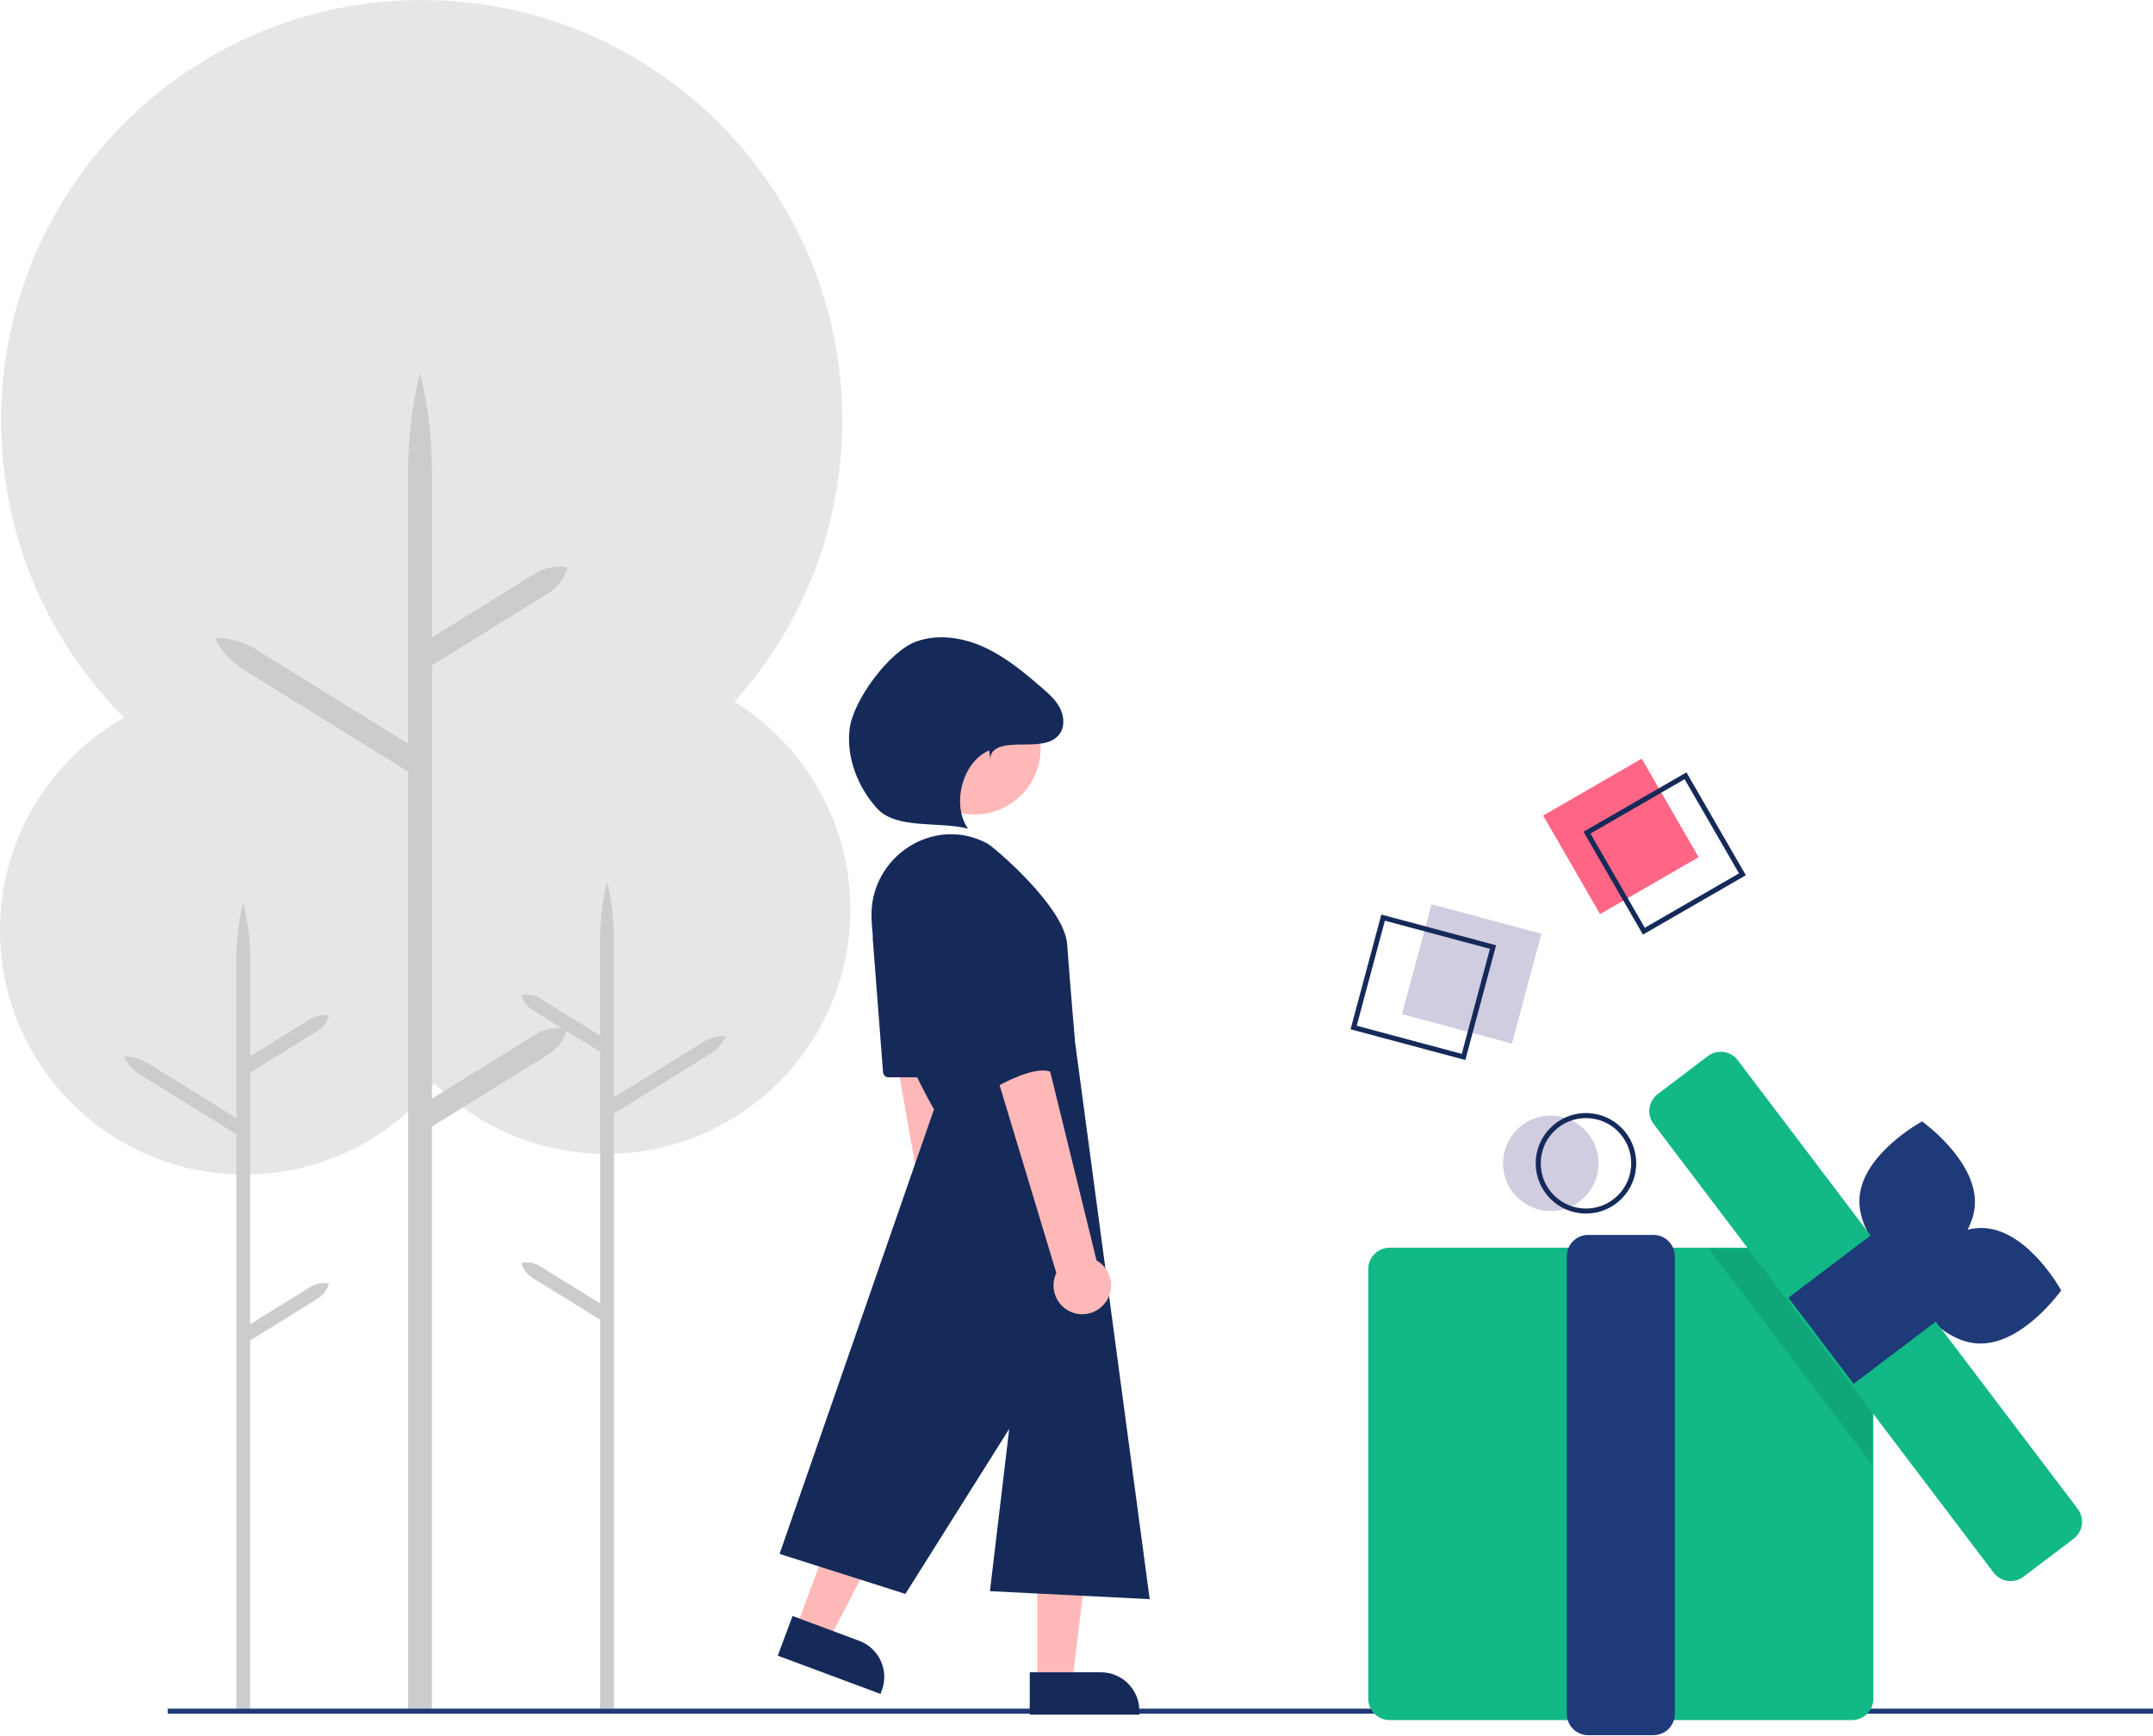
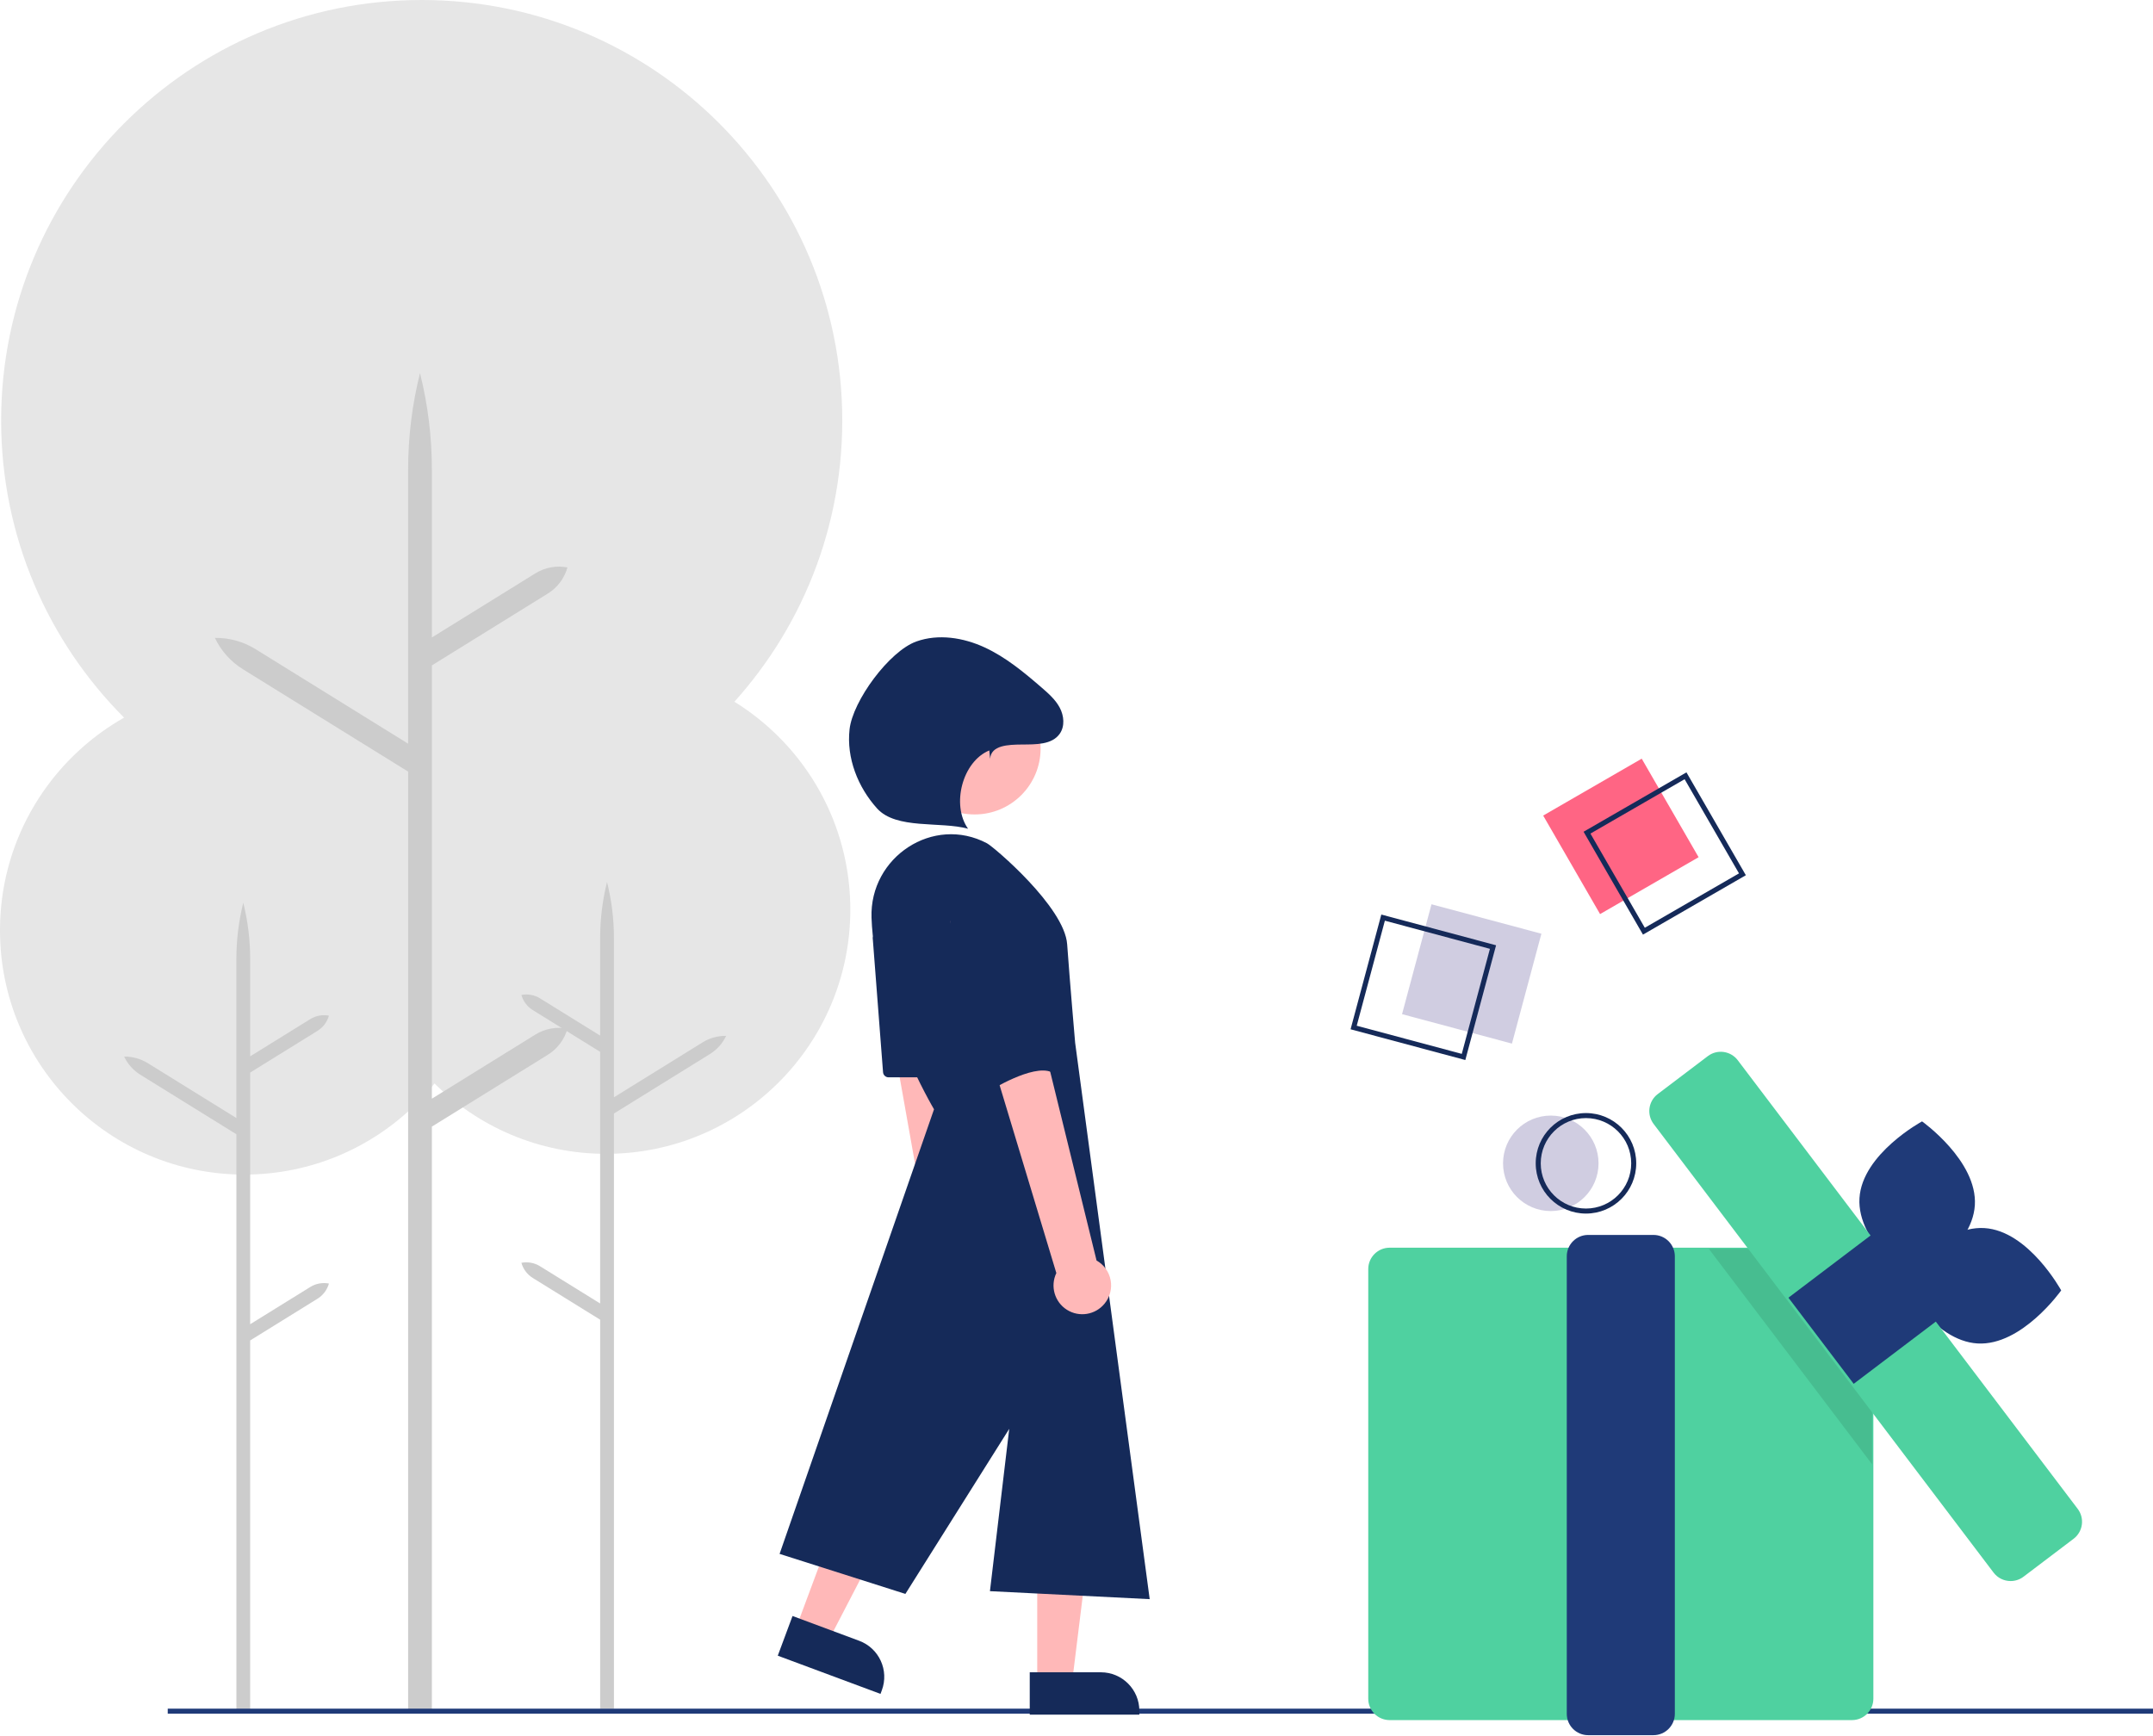
<svg xmlns="http://www.w3.org/2000/svg" id="b2cac8c7-99a7-498b-9b00-d1bcd66eb524" data-name="Layer 1" viewBox="0 0 856.746 690.553">
  <circle cx="241.167" cy="361.995" r="97.2" fill="#e6e6e6" />
  <path d="M386.532,608.657l23.91,14.816V523.321L383.642,506.714a10.396,10.396,0,0,1-4.536-6.039h0a10.396,10.396,0,0,1,7.427,1.374l23.91,14.816V478.03a91.89,91.89,0,0,1,2.744-22.286,91.887,91.887,0,0,1,2.744,22.286v63.387l35.274-21.858a17.286,17.286,0,0,1,9.389-2.59,17.287,17.287,0,0,1-6.498,7.254l-38.164,23.649V784.724h-5.487V629.928L383.642,613.321a10.396,10.396,0,0,1-4.536-6.039h0A10.396,10.396,0,0,1,386.532,608.657Z" transform="translate(-171.6269 -104.7236)" fill="#ccc" />
  <circle cx="97.2" cy="370.247" r="97.2" fill="#e6e6e6" />
  <path d="M295.089,616.91,271.179,631.726V531.574l26.8-16.607a10.396,10.396,0,0,0,4.536-6.039h0a10.396,10.396,0,0,0-7.427,1.374l-23.91,14.816V486.283a91.889,91.889,0,0,0-2.744-22.286,91.888,91.888,0,0,0-2.744,22.286v63.387L230.418,527.812a17.286,17.286,0,0,0-9.389-2.59,17.287,17.287,0,0,0,6.498,7.254l38.164,23.649V785.247H271.179V638.181l26.8-16.607a10.396,10.396,0,0,0,4.536-6.039h0A10.396,10.396,0,0,0,295.089,616.91Z" transform="translate(-171.6269 -104.7236)" fill="#ccc" />
  <circle cx="167.808" cy="167.355" r="167.355" fill="#e6e6e6" />
  <path d="M384.651,516.46l-41.167,25.51V369.534l46.143-28.593a17.899,17.899,0,0,0,7.81-10.397l0-0h-0a17.9,17.9,0,0,0-12.787,2.366l-41.167,25.51V291.555a158.211,158.211,0,0,0-4.724-38.371,158.208,158.208,0,0,0-4.724,38.371v109.137L273.304,363.057a29.763,29.763,0,0,0-16.165-4.46,29.763,29.763,0,0,0,11.188,12.49l65.709,40.718V785.614h9.447V553.084L389.627,524.491a17.899,17.899,0,0,0,7.811-10.397l0-0h-0A17.9,17.9,0,0,0,384.651,516.46Z" transform="translate(-171.6269 -104.7236)" fill="#ccc" />
  <rect x="66.746" y="680" width="790" height="2" fill="#1f3a78" />
  <rect x="793.994" y="414.943" width="45.274" height="45.274" transform="translate(-281.0094 362.2168) rotate(-30)" fill="#ff6584" />
  <path d="M825.415,476.676l-23.638-40.941,40.941-23.637,23.638,40.942Zm-20.905-40.209,21.638,37.477L863.624,452.306l-21.638-37.477Z" transform="translate(-171.6269 -104.7236)" fill="#152a59" />
  <circle cx="617.108" cy="462.969" r="19" fill="#d0cde1" />
  <path d="M802.735,587.692a20,20,0,1,1,20-20A20,20,0,0,1,802.735,587.692Zm0-38a18,18,0,1,0,18,18A18,18,0,0,0,802.735,549.692Z" transform="translate(-171.6269 -104.7236)" fill="#152a59" />
-   <path d="M908.597,789.272h-184a8.51,8.51,0,0,1-8.5-8.5v-171a8.51,8.51,0,0,1,8.5-8.5h184a8.51,8.51,0,0,1,8.5,8.5v171A8.51,8.51,0,0,1,908.597,789.272Z" transform="translate(-171.6269 -104.7236)" fill="#12b886" />
+   <path d="M908.597,789.272h-184a8.51,8.51,0,0,1-8.5-8.5v-171a8.51,8.51,0,0,1,8.5-8.5h184a8.51,8.51,0,0,1,8.5,8.5v171A8.51,8.51,0,0,1,908.597,789.272Z" transform="translate(-171.6269 -104.7236)" fill="#4fd1a0" />
  <path d="M829.596,795.276h-26a8.51,8.51,0,0,1-8.5-8.5v-182.084a8.51,8.51,0,0,1,8.5-8.5h26a8.51,8.51,0,0,1,8.5,8.5v182.084A8.51,8.51,0,0,1,829.596,795.276Z" transform="translate(-171.6269 -104.7236)" fill="#1f3a78" />
  <path d="M957.484,584.345c-1.075,17.64-24.904,30.542-24.904,30.542s-22.086-15.699-21.011-33.34,24.904-30.542,24.904-30.542S958.559,566.705,957.484,584.345Z" transform="translate(-171.6269 -104.7236)" fill="#1f3a78" />
  <path d="M958.563,639.384c-17.644-1.02-30.619-24.808-30.619-24.808s15.63-22.135,33.274-21.115S991.837,618.269,991.837,618.269,976.207,640.404,958.563,639.384Z" transform="translate(-171.6269 -104.7236)" fill="#1f3a78" />
  <polygon points="744.97 517.469 744.97 582.749 680.04 497.049 729.5 497.049 744.97 517.469" opacity="0.1" style="isolation:isolate" />
-   <path d="M971.719,733.938a8.489,8.489,0,0,1-6.785-3.363L829.66,552.033a8.5,8.5,0,0,1,1.642-11.908l19.927-15.098a8.498,8.498,0,0,1,11.908,1.643L998.411,705.21a8.5,8.5,0,0,1-1.642,11.908L976.842,732.216A8.454,8.454,0,0,1,971.719,733.938Z" transform="translate(-171.6269 -104.7236)" fill="#12b886" />
+   <path d="M971.719,733.938a8.489,8.489,0,0,1-6.785-3.363L829.66,552.033a8.5,8.5,0,0,1,1.642-11.908l19.927-15.098a8.498,8.498,0,0,1,11.908,1.643L998.411,705.21a8.5,8.5,0,0,1-1.642,11.908L976.842,732.216A8.454,8.454,0,0,1,971.719,733.938Z" transform="translate(-171.6269 -104.7236)" fill="#4fd1a0" />
  <rect x="891.919" y="603.825" width="43" height="43" transform="translate(-363.891 573.7996) rotate(-37.15004)" fill="#1f3a78" />
  <rect x="734.633" y="469.685" width="45.274" height="45.274" transform="translate(-85.89891 991.6431) rotate(-75)" fill="#d0cde1" />
  <path d="M754.726,526.585l-45.663-12.235,12.235-45.664,45.663,12.235ZM711.512,512.935l41.8,11.2,11.2-41.801-41.8-11.2Z" transform="translate(-171.6269 -104.7236)" fill="#152a59" />
  <path d="M562.376,632.723a11.382,11.382,0,0,0-1.165-17.414L542.847,467.278,519.121,474.333l25.615,144.059A11.444,11.444,0,0,0,562.376,632.723Z" transform="translate(-171.6269 -104.7236)" fill="#ffb8b8" />
  <polygon points="412.742 669.489 426.619 669.489 433.224 615.964 412.742 615.964 412.742 669.489" fill="#ffb8b8" />
  <path d="M581.396,770.248h43.613a0,0,0,0,1,0,0v16.851a0,0,0,0,1,0,0H596.705a15.309,15.309,0,0,1-15.309-15.309v-1.541A0,0,0,0,1,581.396,770.248Z" transform="translate(1034.778 1452.623) rotate(-180)" fill="#152a59" />
  <polygon points="316.779 647.875 329.786 652.713 354.636 604.848 335.44 597.707 316.779 647.875" fill="#ffb8b8" />
  <path d="M482.696,754.919h43.613a0,0,0,0,1,0,0V771.77a0,0,0,0,1,0,0H498.005a15.309,15.309,0,0,1-15.309-15.309v-1.541A0,0,0,0,1,482.696,754.919Z" transform="translate(539.601 1549.959) rotate(-159.5964)" fill="#152a59" />
  <circle cx="387.848" cy="297.888" r="26.239" fill="#ffb8b8" />
  <path d="M518.434,469.953c-.822-24.168,24.579-40.934,45.95-29.619,2.723,1.442,30.838,25.328,31.897,40.161s3.179,39.203,3.179,39.203L629.127,741.141l-63.572-3.179,7.677-64.598-41.322,65.691-50.059-15.926,61.453-176.942S519.679,506.579,518.434,469.953Z" transform="translate(-171.6269 -104.7236)" fill="#152a59" />
  <path d="M518.935,478.367l4.082,53.069a2.206,2.206,0,0,0,2.2,2.037H543.178a2.206,2.206,0,0,0,2.037-3.052L523.172,477.352A2.206,2.206,0,0,0,518.935,478.367Z" transform="translate(-171.6269 -104.7236)" fill="#152a59" />
  <path d="M611.175,623.528a11.382,11.382,0,0,0-3.195-17.158l-35.562-144.864-22.738,9.783,42.298,140.071a11.444,11.444,0,0,0,19.197,12.168Z" transform="translate(-171.6269 -104.7236)" fill="#ffb8b8" />
  <path d="M552.841,448.71s-7.417,14.833,0,41.322S565.555,538.77,565.555,538.77s16.953-10.595,24.369-7.417S578.192,460.743,578.192,460.743,566.614,435.996,552.841,448.71Z" transform="translate(-171.6269 -104.7236)" fill="#152a59" />
  <path d="M565.632,406.706c.354-5.444,7.223-5.631,12.679-5.683s11.978.143,15.065-4.355c2.04-2.973,1.65-7.1-.035-10.288s-4.458-5.639-7.185-7.997c-7.041-6.089-14.298-12.129-22.752-16.027s-18.36-5.472-27.128-2.344c-10.77,3.843-25.329,23.626-26.587,34.992s3.285,22.953,10.942,31.446,25.182,5.066,36.211,8.088c-6.705-9.49-2.285-26.733,8.456-31.164Z" transform="translate(-171.6269 -104.7236)" fill="#152a59" />
</svg>
